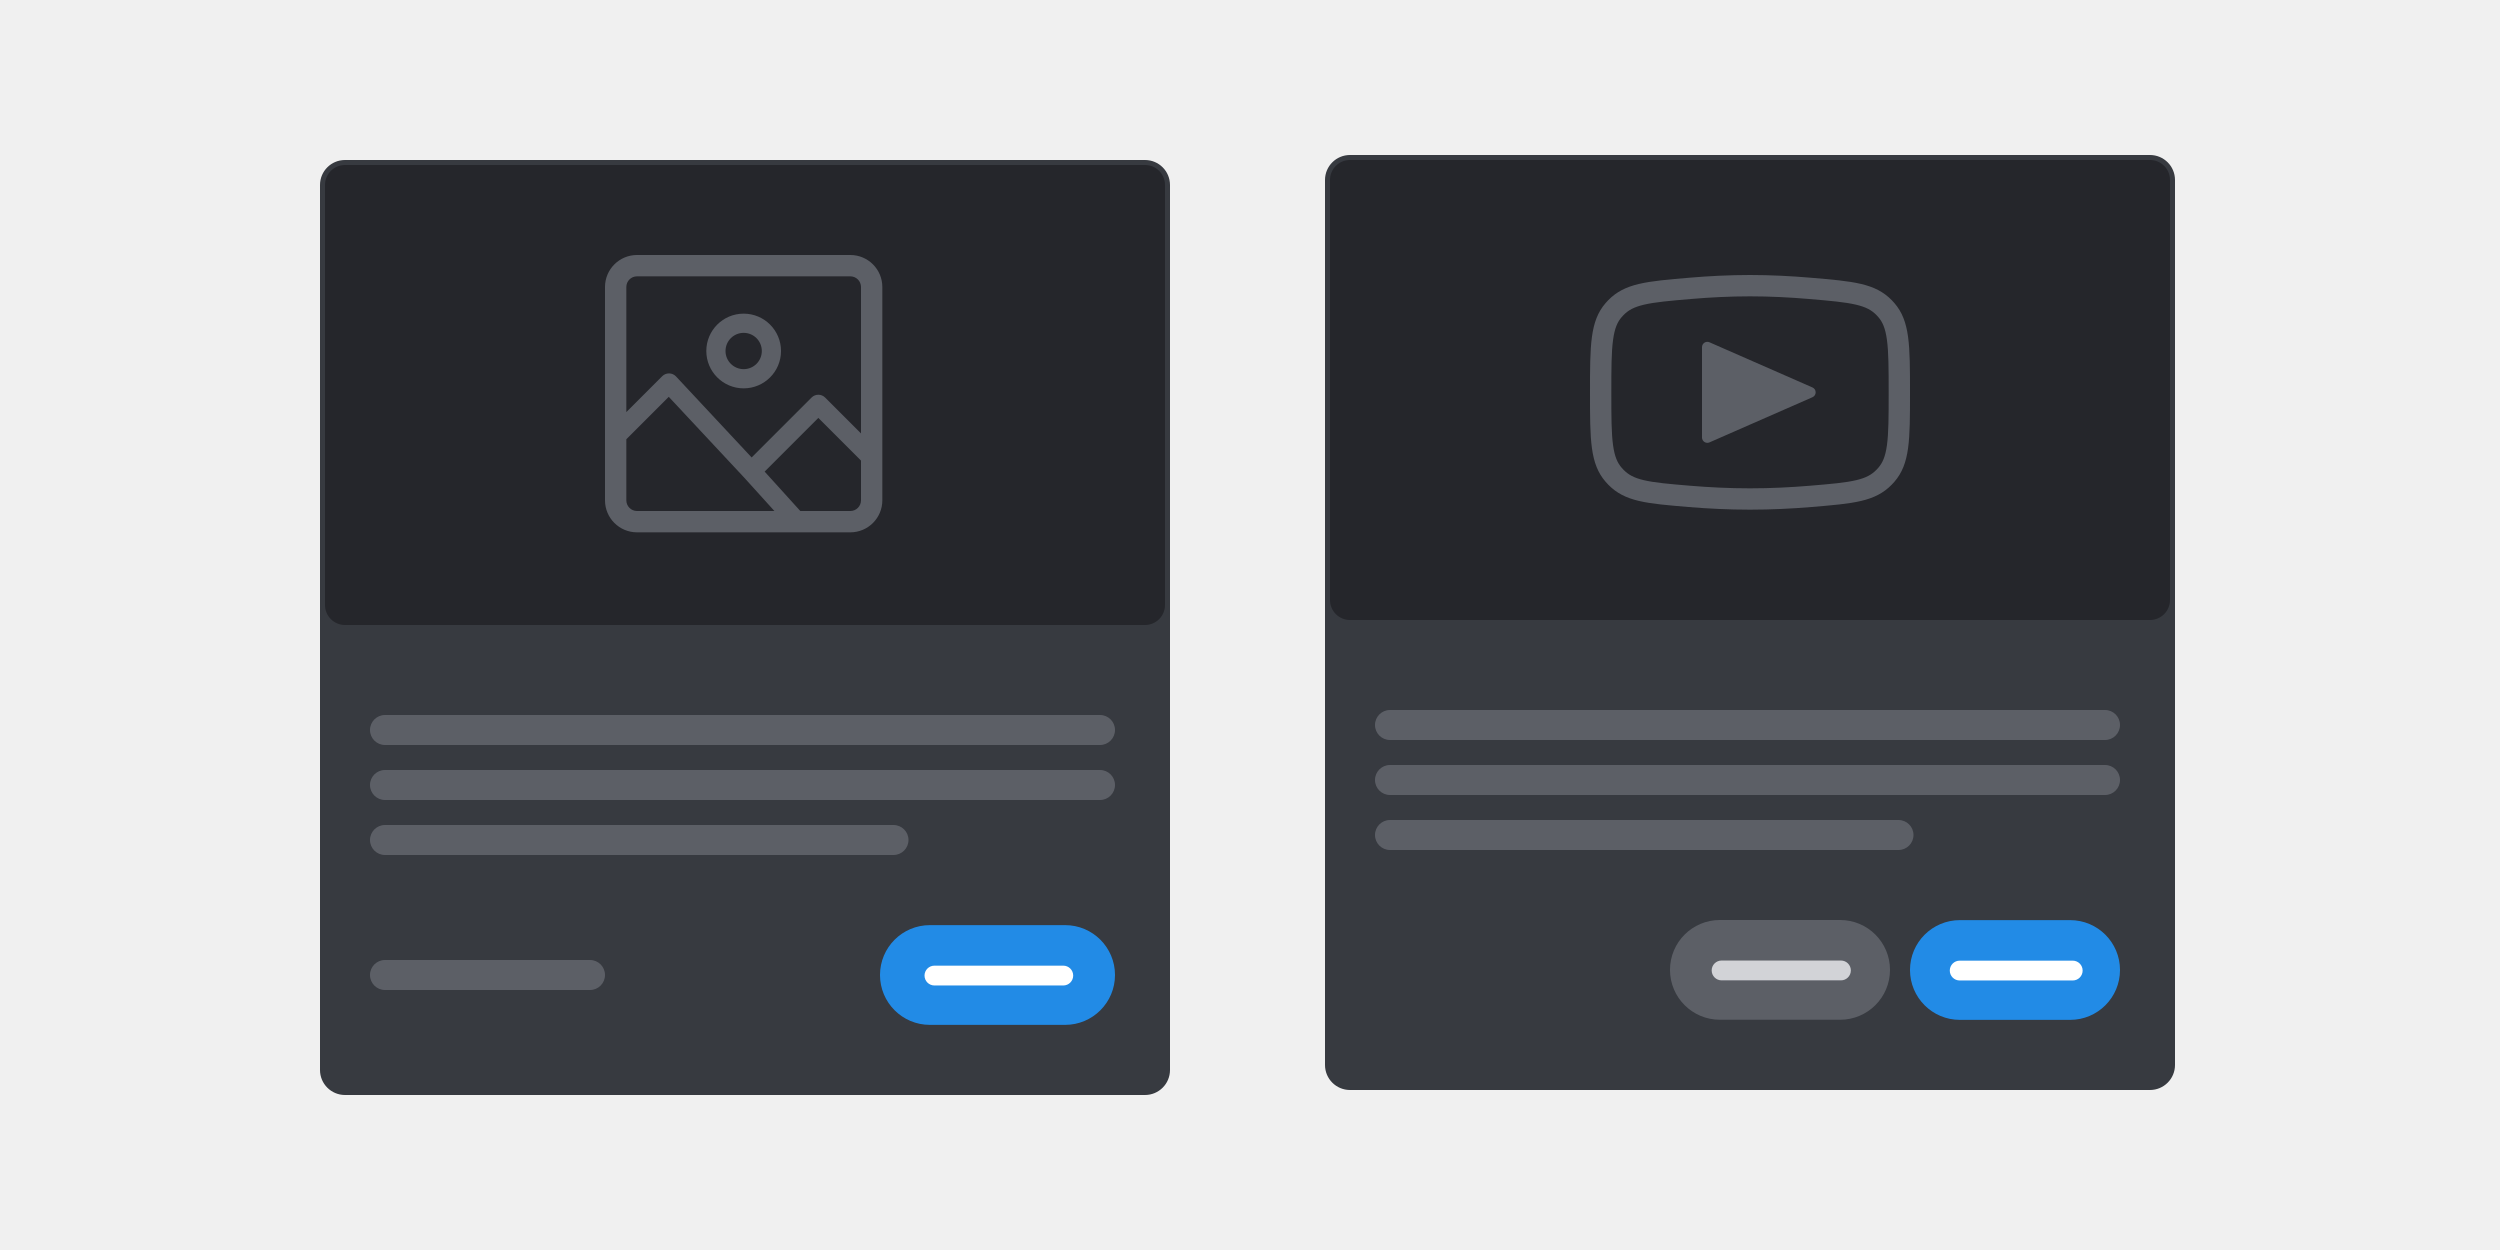
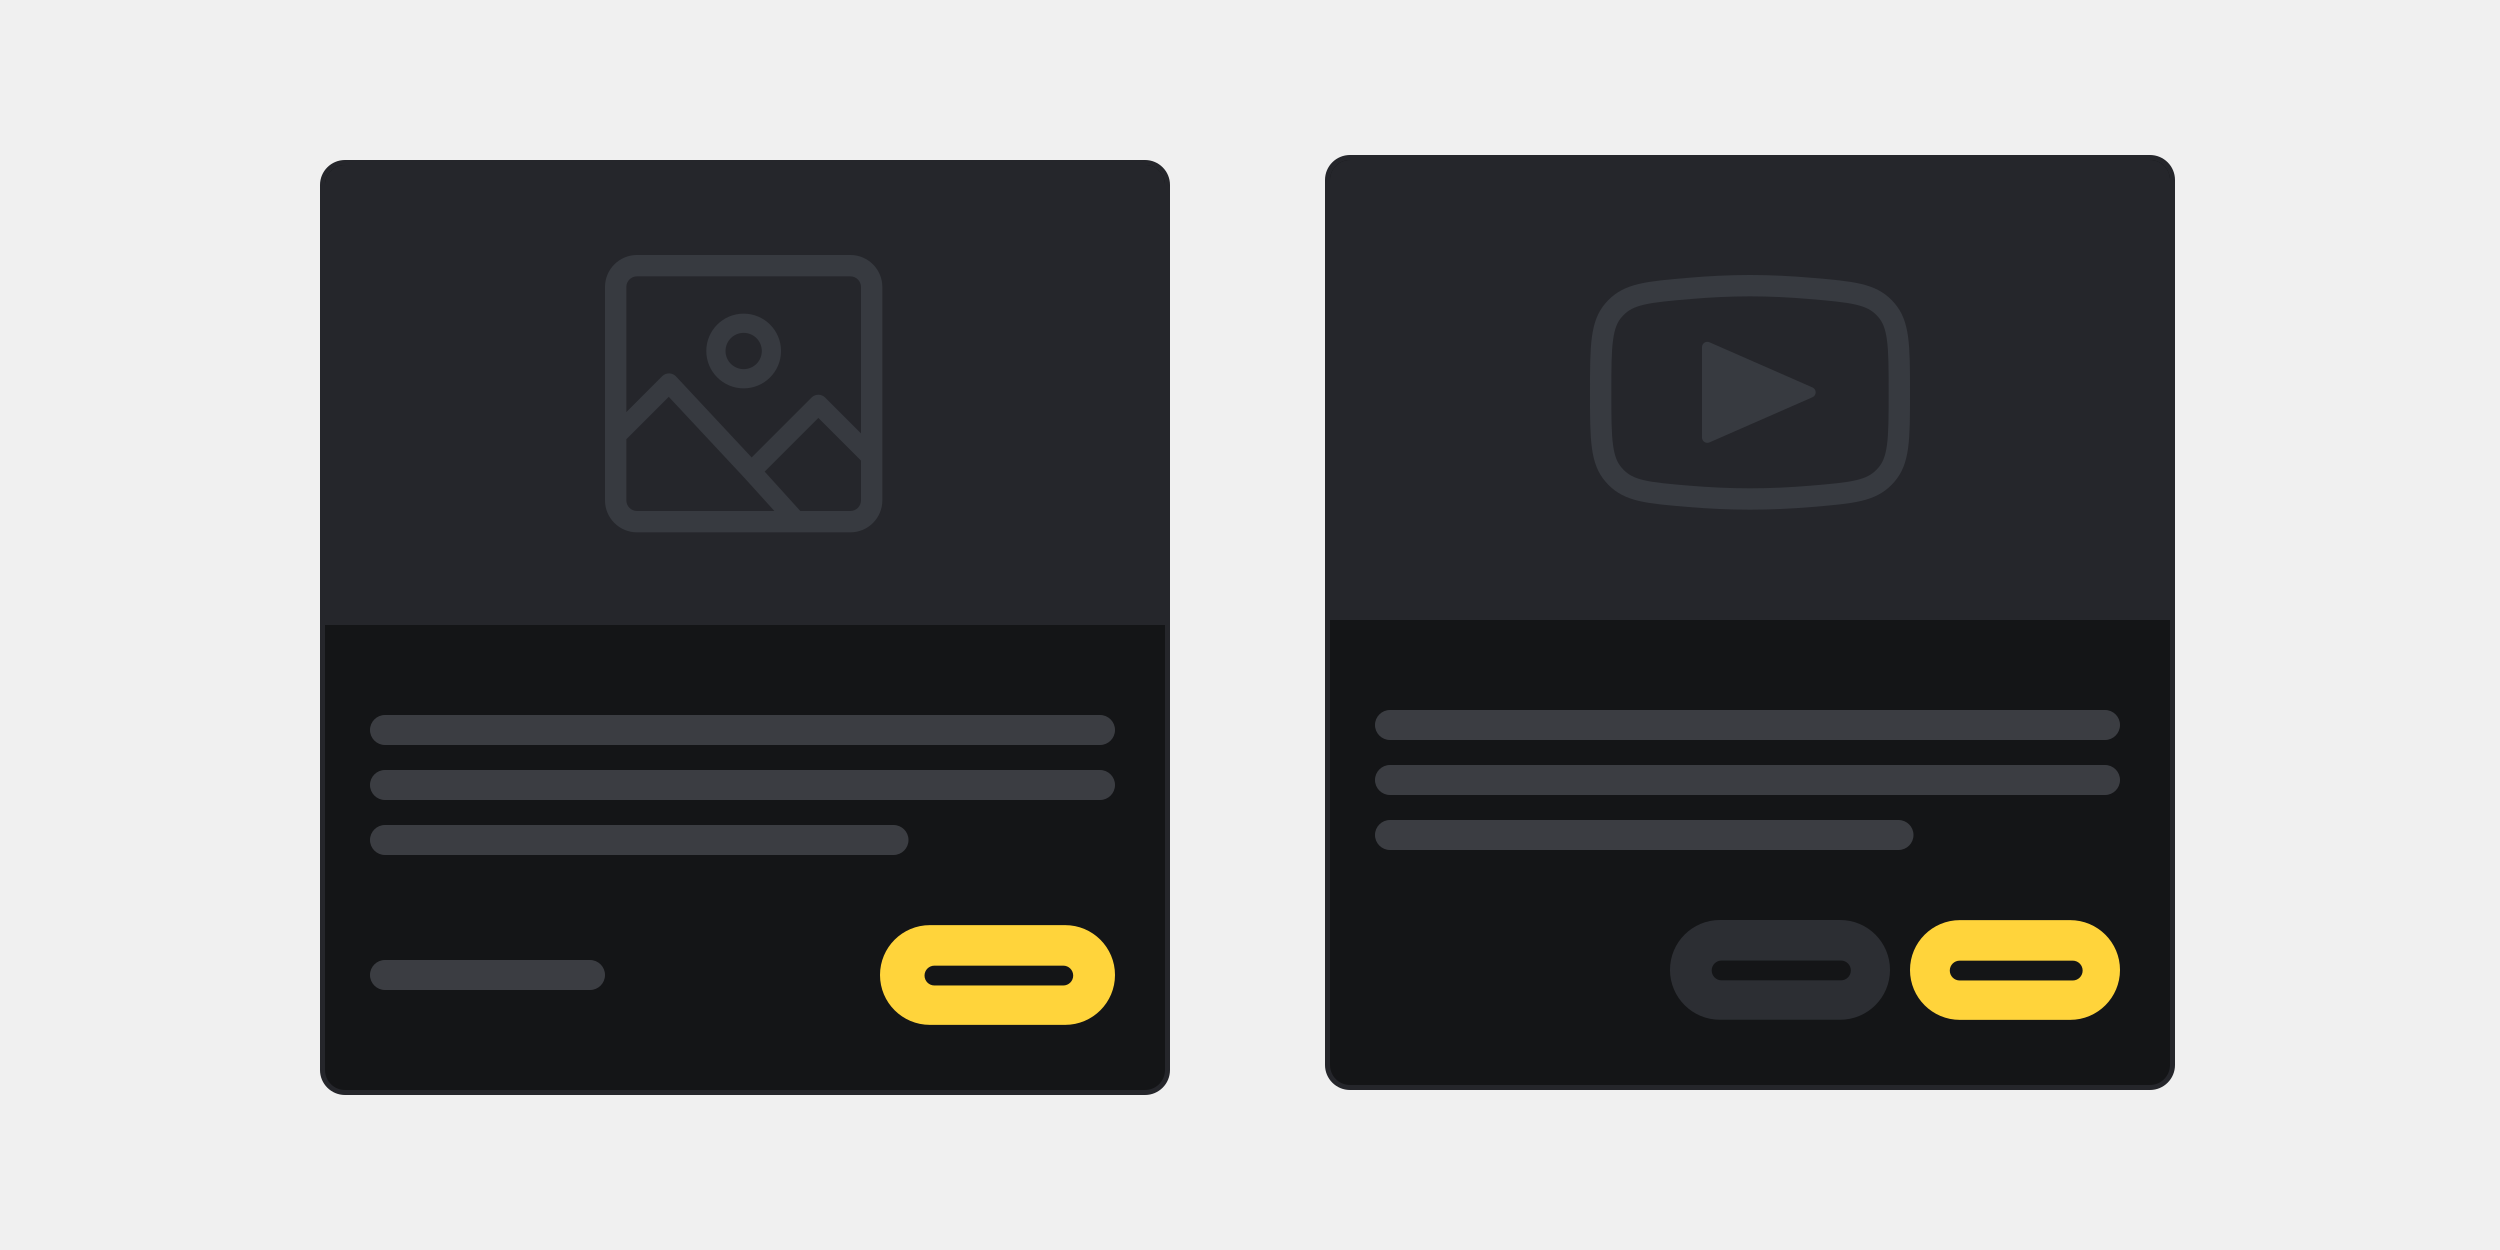
<svg xmlns="http://www.w3.org/2000/svg" fill="none" viewBox="0 0 500 250">
-   <rect width="169" height="186" x="64.5" y="32.5" fill="#373A40" stroke="#373A40" rx="4.5" />
-   <rect width="107.698" height="6" x="74" y="165" fill="#5C5F66" rx="3" />
-   <rect width="47" height="6" x="74" y="192" fill="#5C5F66" rx="3" />
-   <rect width="149" height="6" x="74" y="154" fill="#5C5F66" rx="3" />
-   <rect width="149" height="6" x="74" y="143" fill="#5C5F66" rx="3" />
-   <rect width="47" height="19.95" x="176" y="185.025" fill="#228BE6" rx="9.975" />
-   <rect width="29.735" height="3.968" x="184.904" y="193.13" fill="#fff" rx="1.984" />
-   <path fill="#25262B" d="M65 37a4 4 0 014-4h160a4 4 0 014 4v84a4 4 0 01-4 4H69a4 4 0 01-4-4V37z" />
-   <path fill="#5C5F66" fill-rule="evenodd" d="M127.4 51h42.667a6.4 6.4 0 016.4 6.4v42.667a6.4 6.4 0 01-6.4 6.4H127.4a6.4 6.4 0 01-6.4-6.4V57.4a6.4 6.4 0 016.4-6.4zm0 4.267a2.133 2.133 0 00-2.133 2.133v25.018l7.175-7.176a1.921 1.921 0 012.762.048l15.123 16.201 11.982-11.982a1.92 1.92 0 012.715 0l7.176 7.176V57.4a2.133 2.133 0 00-2.133-2.133H127.4zm-2.133 44.8V87.849l8.486-8.486 15.113 16.19 6.016 6.647H127.4a2.133 2.133 0 01-2.133-2.133zm44.8 2.133h-10.006l-7.132-7.88 10.738-10.738 8.533 8.533v7.952a2.133 2.133 0 01-2.133 2.133zm-24.964-32a3.63 3.63 0 117.261.001 3.63 3.63 0 01-7.261-.001zm3.63-7.47a7.47 7.47 0 100 14.94 7.47 7.47 0 000-14.94z" clip-rule="evenodd" />
-   <rect width="169" height="186" x="265.5" y="31.5" fill="#373A40" stroke="#373A40" rx="4.5" />
-   <rect width="107.698" height="6" x="275" y="164" fill="#5C5F66" rx="3" />
-   <rect width="149" height="6" x="275" y="153" fill="#5C5F66" rx="3" />
-   <rect width="149" height="6" x="275" y="142" fill="#5C5F66" rx="3" />
-   <rect width="42" height="19.95" x="382" y="184.025" fill="#228BE6" rx="9.975" />
-   <rect width="26.571" height="3.968" x="389.957" y="192.13" fill="#fff" rx="1.984" />
-   <rect width="44" height="19.95" x="334" y="184" fill="#5C5F66" rx="9.975" />
-   <rect width="27.837" height="3.968" x="342.335" y="192.105" fill="#D2D3D7" rx="1.984" />
-   <path fill="#25262B" d="M266 36a4 4 0 014-4h160a4 4 0 014 4v84a4 4 0 01-4 4H270a4 4 0 01-4-4V36z" />
-   <path fill="#5C5F66" fill-rule="evenodd" d="M338.328 59.787c3.7-.313 7.665-.52 11.672-.52 4.007 0 7.972.207 11.671.52 4.455.377 7.338.632 9.543 1.152 2.007.474 3.126 1.1 4.09 2.086.105.108.254.27.353.384.85.984 1.409 2.21 1.726 4.531.341 2.487.35 5.733.35 10.633 0 4.844-.009 8.044-.349 10.498-.317 2.284-.872 3.502-1.731 4.494a9.496 9.496 0 01-.353.384c-.976.998-2.087 1.617-4.044 2.081-2.162.512-4.982.759-9.361 1.123-3.705.31-7.732.514-11.895.514-4.163 0-8.19-.205-11.895-.514-4.379-.364-7.199-.61-9.361-1.123-1.957-.464-3.068-1.083-4.044-2.08a9.496 9.496 0 01-.353-.385c-.859-.992-1.414-2.21-1.731-4.494-.34-2.454-.349-5.654-.349-10.498 0-4.9.009-8.146.35-10.633.318-2.322.876-3.547 1.726-4.53.099-.115.248-.277.353-.385.964-.986 2.083-1.612 4.09-2.086 2.205-.52 5.088-.775 9.542-1.152zM318 78.573c0-9.566 0-14.349 3.115-17.953.155-.18.363-.406.529-.577 3.329-3.407 7.661-3.774 16.325-4.507C341.762 55.214 345.85 55 350 55s8.238.215 12.032.536c8.663.733 12.995 1.1 16.324 4.507.166.17.374.397.529.577C382 64.224 382 69.007 382 78.573c0 9.452 0 14.177-3.12 17.783a13.25 13.25 0 01-.531.577c-3.334 3.408-7.59 3.763-16.1 4.473-3.802.316-7.949.527-12.249.527-4.3 0-8.447-.211-12.249-.527-8.511-.71-12.766-1.065-16.101-4.473a13.888 13.888 0 01-.53-.577C318 92.75 318 88.025 318 78.573zm22.4-9.14c0-.77.79-1.286 1.495-.977l20.598 9.034c.851.373.851 1.58 0 1.954l-20.598 9.034a1.067 1.067 0 01-1.495-.977V69.433z" clip-rule="evenodd" />
+   <rect width="169" height="186" x="64.5" y="32.5" fill="#141517" stroke="#25262B" rx="4.5" />
+   <rect width="107.698" height="6" x="74" y="165" fill="#3B3D42" rx="3" />
+   <rect width="47" height="6" x="74" y="192" fill="#3B3D42" rx="3" />
+   <rect width="149" height="6" x="74" y="154" fill="#3B3D42" rx="3" />
+   <rect width="149" height="6" x="74" y="143" fill="#3B3D42" rx="3" />
+   <rect width="47" height="19.95" x="176" y="185.025" fill="#FFD43B" rx="9.975" />
+   <rect width="29.735" height="3.968" x="184.904" y="193.13" fill="#141517" rx="1.984" />
+   <path fill="#25262B" d="M65 37a4 4 0 014-4h160a4 4 0 014 4v88H65V37z" />
+   <path fill="#373A40" fill-rule="evenodd" d="M127.4 51h42.667a6.4 6.4 0 016.4 6.4v42.667a6.4 6.4 0 01-6.4 6.4H127.4a6.4 6.4 0 01-6.4-6.4V57.4a6.4 6.4 0 016.4-6.4zm0 4.267a2.133 2.133 0 00-2.133 2.133v25.018l7.175-7.176a1.921 1.921 0 012.762.048l15.123 16.201 11.982-11.982a1.92 1.92 0 012.715 0l7.176 7.176V57.4a2.133 2.133 0 00-2.133-2.133H127.4zm-2.133 44.8V87.849l8.486-8.486 15.113 16.19 6.016 6.647H127.4a2.133 2.133 0 01-2.133-2.133zm44.8 2.133h-10.006l-7.132-7.88 10.738-10.738 8.533 8.533v7.952a2.133 2.133 0 01-2.133 2.133zm-24.964-32a3.63 3.63 0 117.261.001 3.63 3.63 0 01-7.261-.001zm3.63-7.47a7.47 7.47 0 100 14.94 7.47 7.47 0 000-14.94z" clip-rule="evenodd" />
+   <rect width="169" height="186" x="265.5" y="31.5" fill="#141517" stroke="#25262B" rx="4.5" />
+   <rect width="107.698" height="6" x="275" y="164" fill="#3B3D42" rx="3" />
+   <rect width="149" height="6" x="275" y="153" fill="#3B3D42" rx="3" />
+   <rect width="149" height="6" x="275" y="142" fill="#3B3D42" rx="3" />
+   <rect width="42" height="19.95" x="382" y="184.025" fill="#FFD43B" rx="9.975" />
+   <rect width="26.571" height="3.968" x="389.957" y="192.13" fill="#141517" rx="1.984" />
+   <rect width="44" height="19.95" x="334" y="184" fill="#2C2E33" rx="9.975" />
+   <rect width="27.837" height="3.968" x="342.335" y="192.105" fill="#141517" rx="1.984" />
+   <path fill="#25262B" d="M266 36a4 4 0 014-4h160a4 4 0 014 4v88H266V36z" />
+   <path fill="#373A40" fill-rule="evenodd" d="M338.328 59.787c3.7-.313 7.665-.52 11.672-.52 4.007 0 7.972.207 11.671.52 4.455.377 7.338.632 9.543 1.152 2.007.474 3.126 1.1 4.09 2.086.105.108.254.27.353.384.85.984 1.409 2.21 1.726 4.531.341 2.487.35 5.733.35 10.633 0 4.844-.009 8.044-.349 10.498-.317 2.284-.872 3.502-1.731 4.494a9.496 9.496 0 01-.353.384c-.976.998-2.087 1.617-4.044 2.081-2.162.512-4.982.759-9.361 1.123-3.705.31-7.732.514-11.895.514-4.163 0-8.19-.205-11.895-.514-4.379-.364-7.199-.61-9.361-1.123-1.957-.464-3.068-1.083-4.044-2.08a9.496 9.496 0 01-.353-.385c-.859-.992-1.414-2.21-1.731-4.494-.34-2.454-.349-5.654-.349-10.498 0-4.9.009-8.146.35-10.633.318-2.322.876-3.547 1.726-4.53.099-.115.248-.277.353-.385.964-.986 2.083-1.612 4.09-2.086 2.205-.52 5.088-.775 9.542-1.152zM318 78.573c0-9.566 0-14.349 3.115-17.953.155-.18.363-.406.529-.577 3.329-3.407 7.661-3.774 16.325-4.507C341.762 55.214 345.85 55 350 55s8.238.215 12.032.536c8.663.733 12.995 1.1 16.324 4.507.166.17.374.397.529.577C382 64.224 382 69.007 382 78.573c0 9.452 0 14.177-3.12 17.783a13.25 13.25 0 01-.531.577c-3.334 3.408-7.59 3.763-16.1 4.473-3.802.316-7.949.527-12.249.527-4.3 0-8.447-.211-12.249-.527-8.511-.71-12.766-1.065-16.101-4.473a13.888 13.888 0 01-.53-.577C318 92.75 318 88.025 318 78.573zm22.4-9.14c0-.77.79-1.286 1.495-.977l20.598 9.034c.851.373.851 1.58 0 1.954l-20.598 9.034a1.067 1.067 0 01-1.495-.977V69.433z" clip-rule="evenodd" />
</svg>
